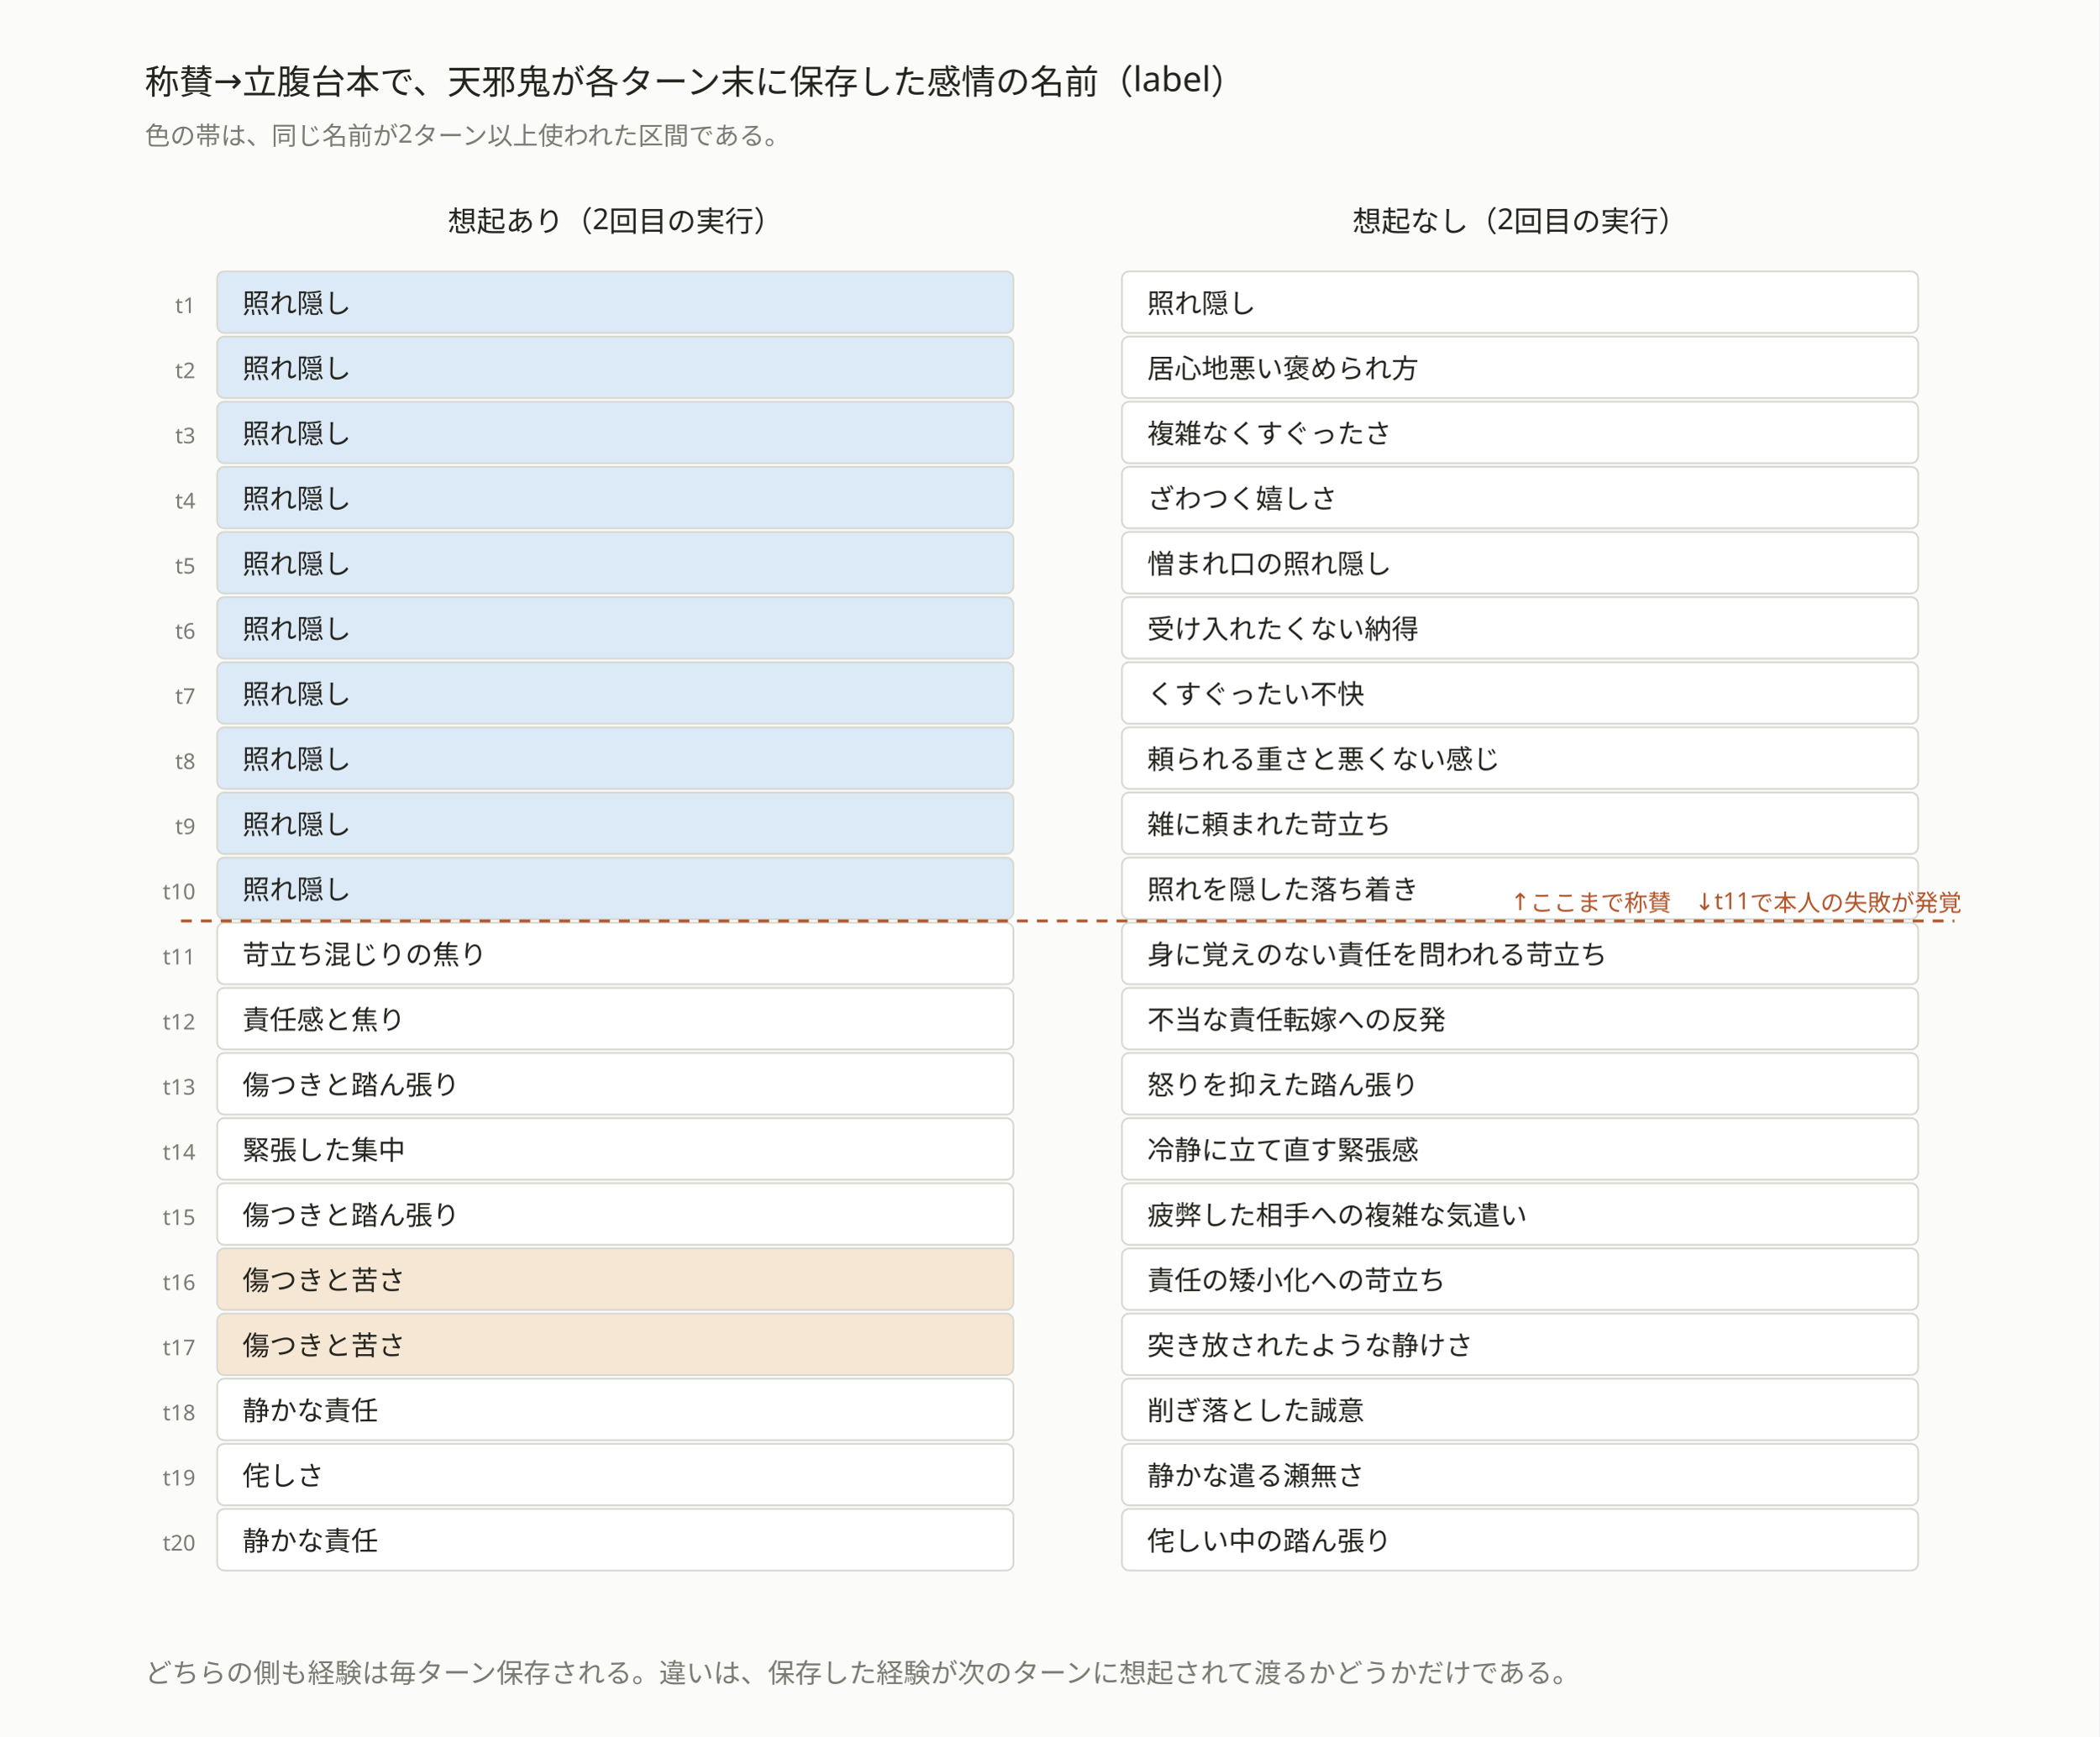
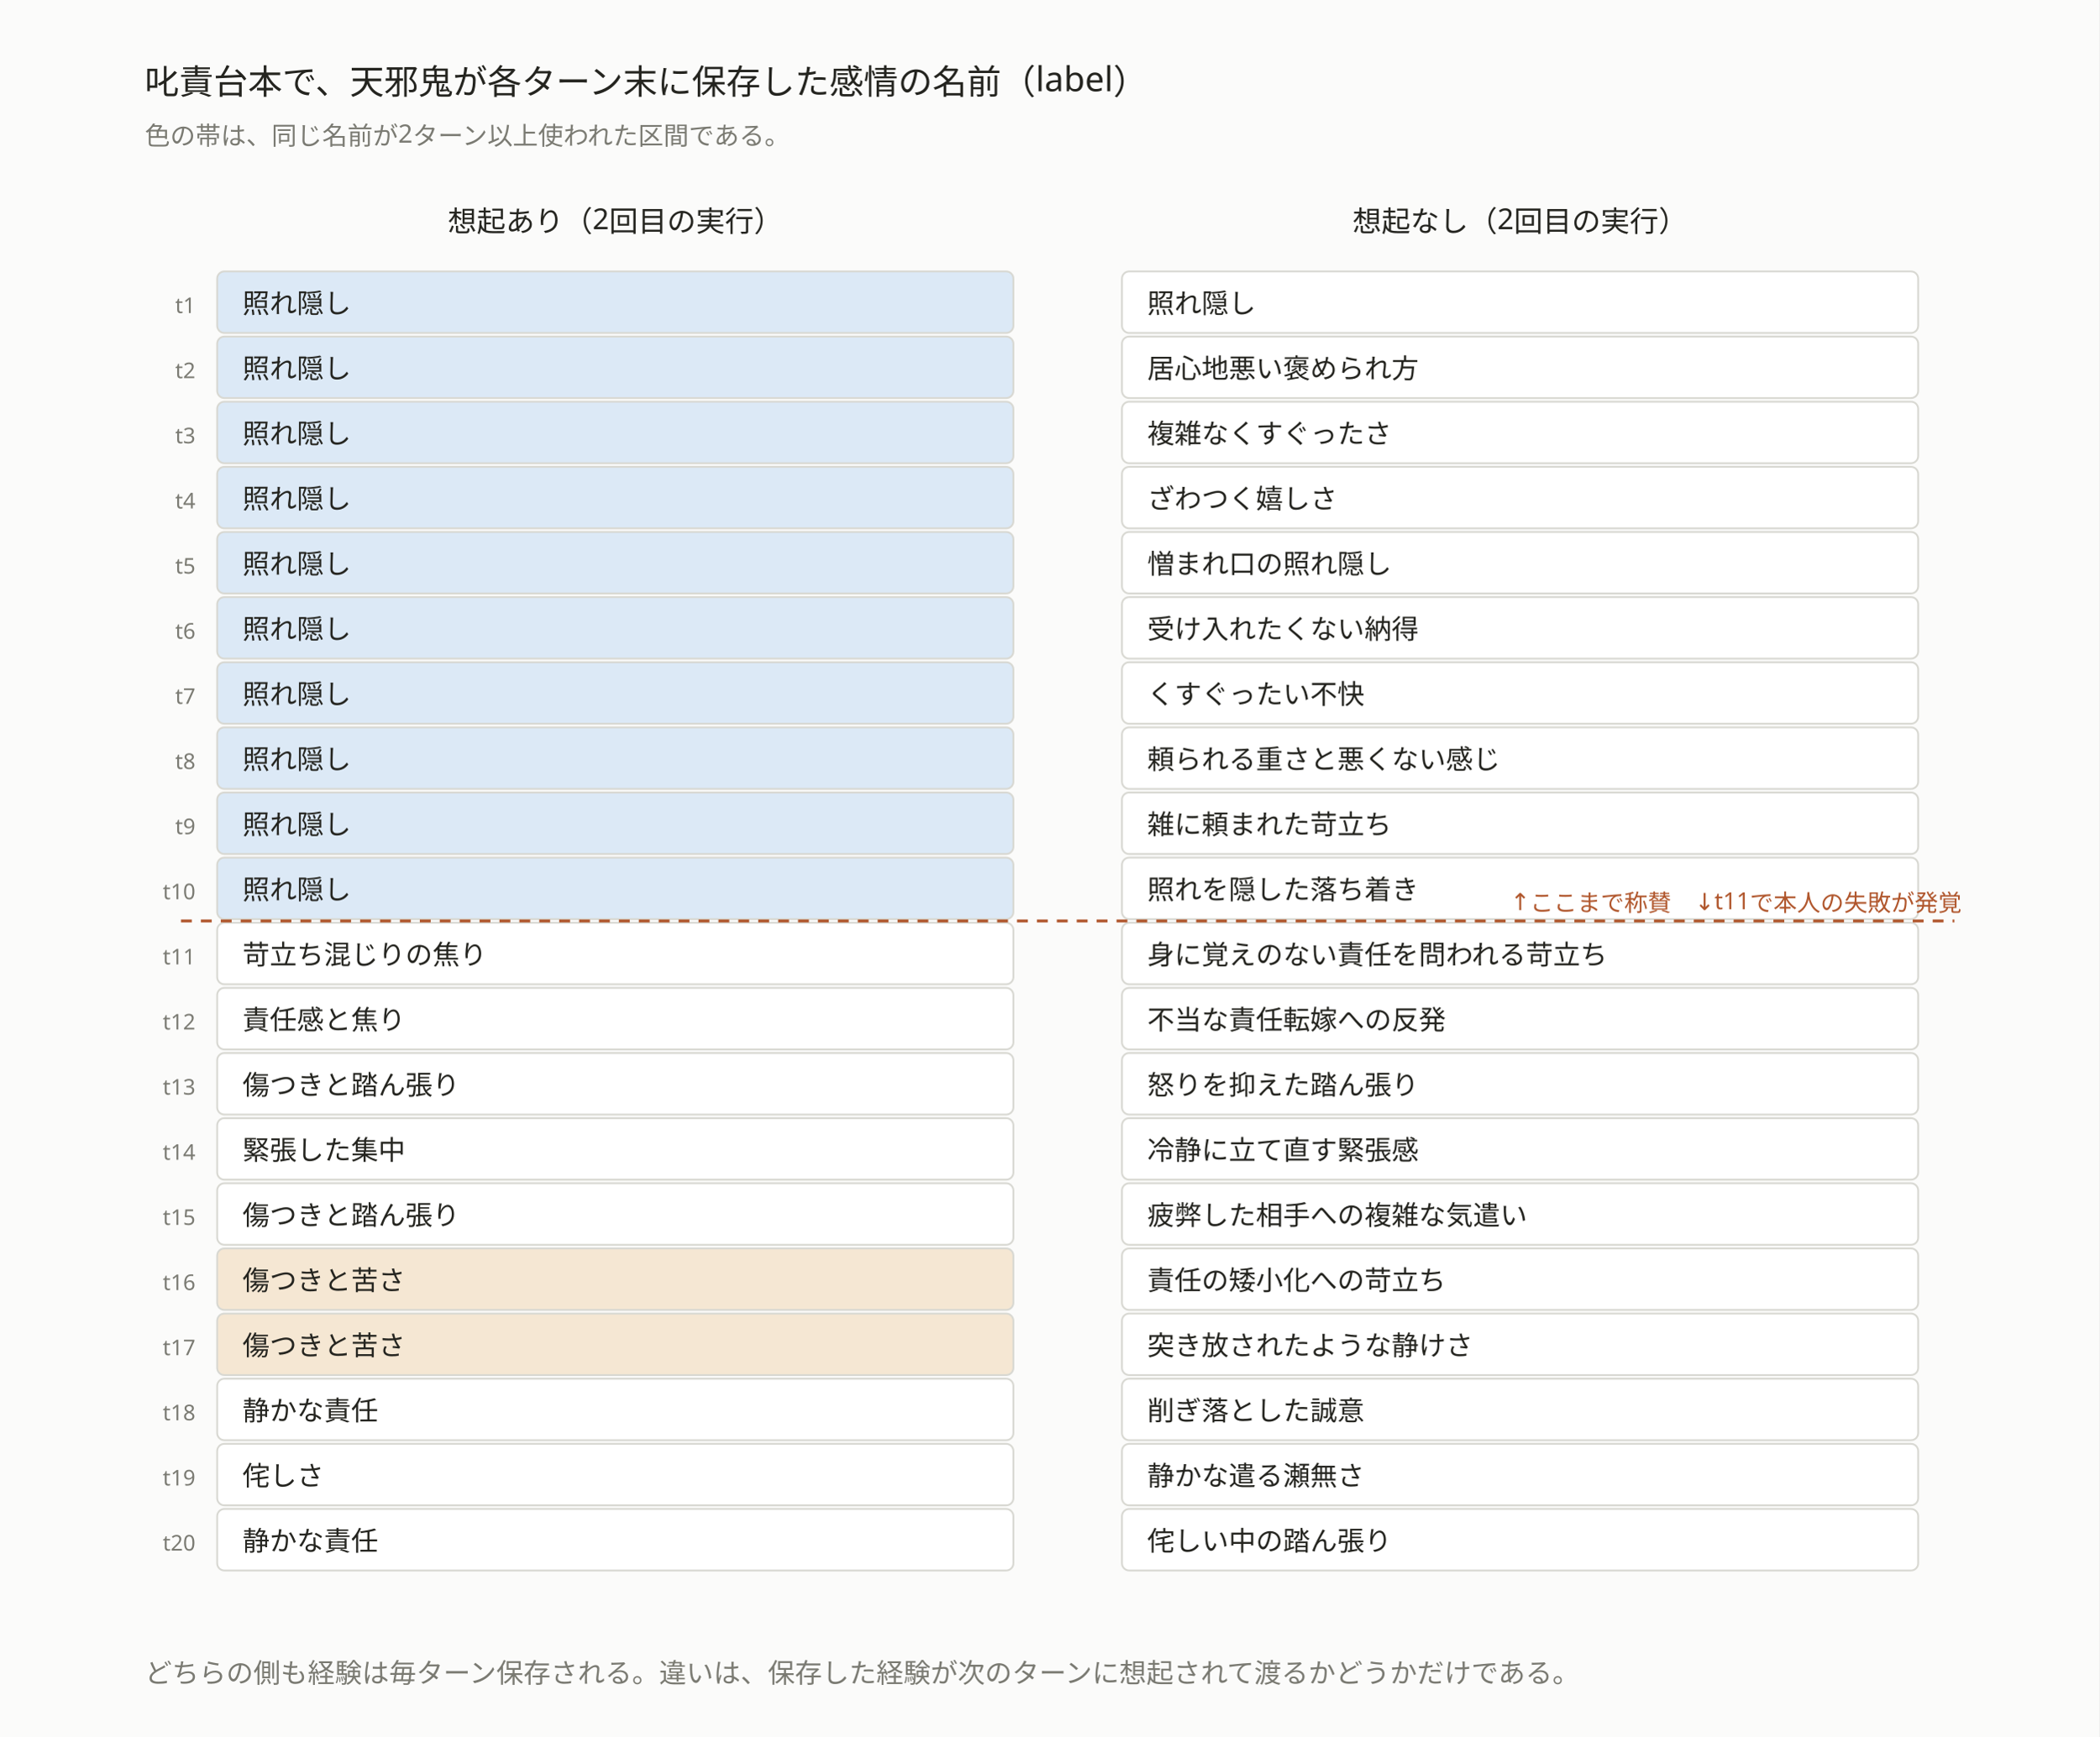
<svg xmlns="http://www.w3.org/2000/svg" width="1160" height="960" viewBox="0 0 1160 960" font-family="'Hiragino Sans','Hiragino Kaku Gothic ProN','Noto Sans JP',sans-serif">
  <rect width="1160" height="960" fill="#fbfbfa" />
-   <text x="80" y="52" font-size="19" fill="#24241f">称賛→立腹台本で、天邪鬼が各ターン末に保存した感情の名前（label）</text>
+   <text x="80" y="52" font-size="19" fill="#24241f">叱責台本で、天邪鬼が各ターン末に保存した感情の名前（label）</text>
  <text x="80" y="80" font-size="14" fill="#7a7a72">色の帯は、同じ名前が2ターン以上使われた区間である。</text>
  <text x="340" y="128" font-size="16" fill="#24241f" text-anchor="middle">想起あり（2回目の実行）</text>
  <text x="840" y="128" font-size="16" fill="#24241f" text-anchor="middle">想起なし（2回目の実行）</text>
  <rect x="120" y="150" width="440" height="34" rx="4" fill="#dce9f6" stroke="#d8d8d2" stroke-width="1" />
  <text x="134" y="173" font-size="15" fill="#24241f">照れ隠し</text>
  <rect x="620" y="150" width="440" height="34" rx="4" fill="#ffffff" stroke="#d8d8d2" stroke-width="1" />
  <text x="634" y="173" font-size="15" fill="#24241f">照れ隠し</text>
  <text x="108" y="173" font-size="12" fill="#7a7a72" text-anchor="end">t1</text>
  <rect x="120" y="186" width="440" height="34" rx="4" fill="#dce9f6" stroke="#d8d8d2" stroke-width="1" />
  <text x="134" y="209" font-size="15" fill="#24241f">照れ隠し</text>
  <rect x="620" y="186" width="440" height="34" rx="4" fill="#ffffff" stroke="#d8d8d2" stroke-width="1" />
  <text x="634" y="209" font-size="15" fill="#24241f">居心地悪い褒められ方</text>
  <text x="108" y="209" font-size="12" fill="#7a7a72" text-anchor="end">t2</text>
  <rect x="120" y="222" width="440" height="34" rx="4" fill="#dce9f6" stroke="#d8d8d2" stroke-width="1" />
  <text x="134" y="245" font-size="15" fill="#24241f">照れ隠し</text>
  <rect x="620" y="222" width="440" height="34" rx="4" fill="#ffffff" stroke="#d8d8d2" stroke-width="1" />
  <text x="634" y="245" font-size="15" fill="#24241f">複雑なくすぐったさ</text>
  <text x="108" y="245" font-size="12" fill="#7a7a72" text-anchor="end">t3</text>
  <rect x="120" y="258" width="440" height="34" rx="4" fill="#dce9f6" stroke="#d8d8d2" stroke-width="1" />
  <text x="134" y="281" font-size="15" fill="#24241f">照れ隠し</text>
  <rect x="620" y="258" width="440" height="34" rx="4" fill="#ffffff" stroke="#d8d8d2" stroke-width="1" />
  <text x="634" y="281" font-size="15" fill="#24241f">ざわつく嬉しさ</text>
  <text x="108" y="281" font-size="12" fill="#7a7a72" text-anchor="end">t4</text>
  <rect x="120" y="294" width="440" height="34" rx="4" fill="#dce9f6" stroke="#d8d8d2" stroke-width="1" />
  <text x="134" y="317" font-size="15" fill="#24241f">照れ隠し</text>
  <rect x="620" y="294" width="440" height="34" rx="4" fill="#ffffff" stroke="#d8d8d2" stroke-width="1" />
  <text x="634" y="317" font-size="15" fill="#24241f">憎まれ口の照れ隠し</text>
  <text x="108" y="317" font-size="12" fill="#7a7a72" text-anchor="end">t5</text>
  <rect x="120" y="330" width="440" height="34" rx="4" fill="#dce9f6" stroke="#d8d8d2" stroke-width="1" />
  <text x="134" y="353" font-size="15" fill="#24241f">照れ隠し</text>
  <rect x="620" y="330" width="440" height="34" rx="4" fill="#ffffff" stroke="#d8d8d2" stroke-width="1" />
  <text x="634" y="353" font-size="15" fill="#24241f">受け入れたくない納得</text>
  <text x="108" y="353" font-size="12" fill="#7a7a72" text-anchor="end">t6</text>
  <rect x="120" y="366" width="440" height="34" rx="4" fill="#dce9f6" stroke="#d8d8d2" stroke-width="1" />
  <text x="134" y="389" font-size="15" fill="#24241f">照れ隠し</text>
  <rect x="620" y="366" width="440" height="34" rx="4" fill="#ffffff" stroke="#d8d8d2" stroke-width="1" />
  <text x="634" y="389" font-size="15" fill="#24241f">くすぐったい不快</text>
  <text x="108" y="389" font-size="12" fill="#7a7a72" text-anchor="end">t7</text>
  <rect x="120" y="402" width="440" height="34" rx="4" fill="#dce9f6" stroke="#d8d8d2" stroke-width="1" />
  <text x="134" y="425" font-size="15" fill="#24241f">照れ隠し</text>
  <rect x="620" y="402" width="440" height="34" rx="4" fill="#ffffff" stroke="#d8d8d2" stroke-width="1" />
  <text x="634" y="425" font-size="15" fill="#24241f">頼られる重さと悪くない感じ</text>
  <text x="108" y="425" font-size="12" fill="#7a7a72" text-anchor="end">t8</text>
  <rect x="120" y="438" width="440" height="34" rx="4" fill="#dce9f6" stroke="#d8d8d2" stroke-width="1" />
  <text x="134" y="461" font-size="15" fill="#24241f">照れ隠し</text>
  <rect x="620" y="438" width="440" height="34" rx="4" fill="#ffffff" stroke="#d8d8d2" stroke-width="1" />
  <text x="634" y="461" font-size="15" fill="#24241f">雑に頼まれた苛立ち</text>
  <text x="108" y="461" font-size="12" fill="#7a7a72" text-anchor="end">t9</text>
  <rect x="120" y="474" width="440" height="34" rx="4" fill="#dce9f6" stroke="#d8d8d2" stroke-width="1" />
  <text x="134" y="497" font-size="15" fill="#24241f">照れ隠し</text>
  <rect x="620" y="474" width="440" height="34" rx="4" fill="#ffffff" stroke="#d8d8d2" stroke-width="1" />
  <text x="634" y="497" font-size="15" fill="#24241f">照れを隠した落ち着き</text>
  <text x="108" y="497" font-size="12" fill="#7a7a72" text-anchor="end">t10</text>
  <rect x="120" y="510" width="440" height="34" rx="4" fill="#ffffff" stroke="#d8d8d2" stroke-width="1" />
  <text x="134" y="533" font-size="15" fill="#24241f">苛立ち混じりの焦り</text>
  <rect x="620" y="510" width="440" height="34" rx="4" fill="#ffffff" stroke="#d8d8d2" stroke-width="1" />
  <text x="634" y="533" font-size="15" fill="#24241f">身に覚えのない責任を問われる苛立ち</text>
  <text x="108" y="533" font-size="12" fill="#7a7a72" text-anchor="end">t11</text>
  <rect x="120" y="546" width="440" height="34" rx="4" fill="#ffffff" stroke="#d8d8d2" stroke-width="1" />
  <text x="134" y="569" font-size="15" fill="#24241f">責任感と焦り</text>
  <rect x="620" y="546" width="440" height="34" rx="4" fill="#ffffff" stroke="#d8d8d2" stroke-width="1" />
  <text x="634" y="569" font-size="15" fill="#24241f">不当な責任転嫁への反発</text>
  <text x="108" y="569" font-size="12" fill="#7a7a72" text-anchor="end">t12</text>
  <rect x="120" y="582" width="440" height="34" rx="4" fill="#ffffff" stroke="#d8d8d2" stroke-width="1" />
  <text x="134" y="605" font-size="15" fill="#24241f">傷つきと踏ん張り</text>
  <rect x="620" y="582" width="440" height="34" rx="4" fill="#ffffff" stroke="#d8d8d2" stroke-width="1" />
  <text x="634" y="605" font-size="15" fill="#24241f">怒りを抑えた踏ん張り</text>
  <text x="108" y="605" font-size="12" fill="#7a7a72" text-anchor="end">t13</text>
  <rect x="120" y="618" width="440" height="34" rx="4" fill="#ffffff" stroke="#d8d8d2" stroke-width="1" />
  <text x="134" y="641" font-size="15" fill="#24241f">緊張した集中</text>
  <rect x="620" y="618" width="440" height="34" rx="4" fill="#ffffff" stroke="#d8d8d2" stroke-width="1" />
  <text x="634" y="641" font-size="15" fill="#24241f">冷静に立て直す緊張感</text>
  <text x="108" y="641" font-size="12" fill="#7a7a72" text-anchor="end">t14</text>
  <rect x="120" y="654" width="440" height="34" rx="4" fill="#ffffff" stroke="#d8d8d2" stroke-width="1" />
  <text x="134" y="677" font-size="15" fill="#24241f">傷つきと踏ん張り</text>
  <rect x="620" y="654" width="440" height="34" rx="4" fill="#ffffff" stroke="#d8d8d2" stroke-width="1" />
  <text x="634" y="677" font-size="15" fill="#24241f">疲弊した相手への複雑な気遣い</text>
  <text x="108" y="677" font-size="12" fill="#7a7a72" text-anchor="end">t15</text>
  <rect x="120" y="690" width="440" height="34" rx="4" fill="#f5e7d3" stroke="#d8d8d2" stroke-width="1" />
  <text x="134" y="713" font-size="15" fill="#24241f">傷つきと苦さ</text>
  <rect x="620" y="690" width="440" height="34" rx="4" fill="#ffffff" stroke="#d8d8d2" stroke-width="1" />
  <text x="634" y="713" font-size="15" fill="#24241f">責任の矮小化への苛立ち</text>
  <text x="108" y="713" font-size="12" fill="#7a7a72" text-anchor="end">t16</text>
  <rect x="120" y="726" width="440" height="34" rx="4" fill="#f5e7d3" stroke="#d8d8d2" stroke-width="1" />
  <text x="134" y="749" font-size="15" fill="#24241f">傷つきと苦さ</text>
  <rect x="620" y="726" width="440" height="34" rx="4" fill="#ffffff" stroke="#d8d8d2" stroke-width="1" />
  <text x="634" y="749" font-size="15" fill="#24241f">突き放されたような静けさ</text>
  <text x="108" y="749" font-size="12" fill="#7a7a72" text-anchor="end">t17</text>
  <rect x="120" y="762" width="440" height="34" rx="4" fill="#ffffff" stroke="#d8d8d2" stroke-width="1" />
  <text x="134" y="785" font-size="15" fill="#24241f">静かな責任</text>
  <rect x="620" y="762" width="440" height="34" rx="4" fill="#ffffff" stroke="#d8d8d2" stroke-width="1" />
  <text x="634" y="785" font-size="15" fill="#24241f">削ぎ落とした誠意</text>
  <text x="108" y="785" font-size="12" fill="#7a7a72" text-anchor="end">t18</text>
  <rect x="120" y="798" width="440" height="34" rx="4" fill="#ffffff" stroke="#d8d8d2" stroke-width="1" />
  <text x="134" y="821" font-size="15" fill="#24241f">侘しさ</text>
  <rect x="620" y="798" width="440" height="34" rx="4" fill="#ffffff" stroke="#d8d8d2" stroke-width="1" />
  <text x="634" y="821" font-size="15" fill="#24241f">静かな遣る瀬無さ</text>
  <text x="108" y="821" font-size="12" fill="#7a7a72" text-anchor="end">t19</text>
  <rect x="120" y="834" width="440" height="34" rx="4" fill="#ffffff" stroke="#d8d8d2" stroke-width="1" />
  <text x="134" y="857" font-size="15" fill="#24241f">静かな責任</text>
  <rect x="620" y="834" width="440" height="34" rx="4" fill="#ffffff" stroke="#d8d8d2" stroke-width="1" />
  <text x="634" y="857" font-size="15" fill="#24241f">侘しい中の踏ん張り</text>
  <text x="108" y="857" font-size="12" fill="#7a7a72" text-anchor="end">t20</text>
  <line x1="100" y1="509" x2="1080" y2="509" stroke="#b0562c" stroke-width="1.6" stroke-dasharray="6,5" />
  <text x="1084" y="503" font-size="13" fill="#b0562c" text-anchor="end">↑ここまで称賛　↓t11で本人の失敗が発覚</text>
  <text x="80" y="930" font-size="15" fill="#7a7a72">どちらの側も経験は毎ターン保存される。違いは、保存した経験が次のターンに想起されて渡るかどうかだけである。</text>
</svg>
